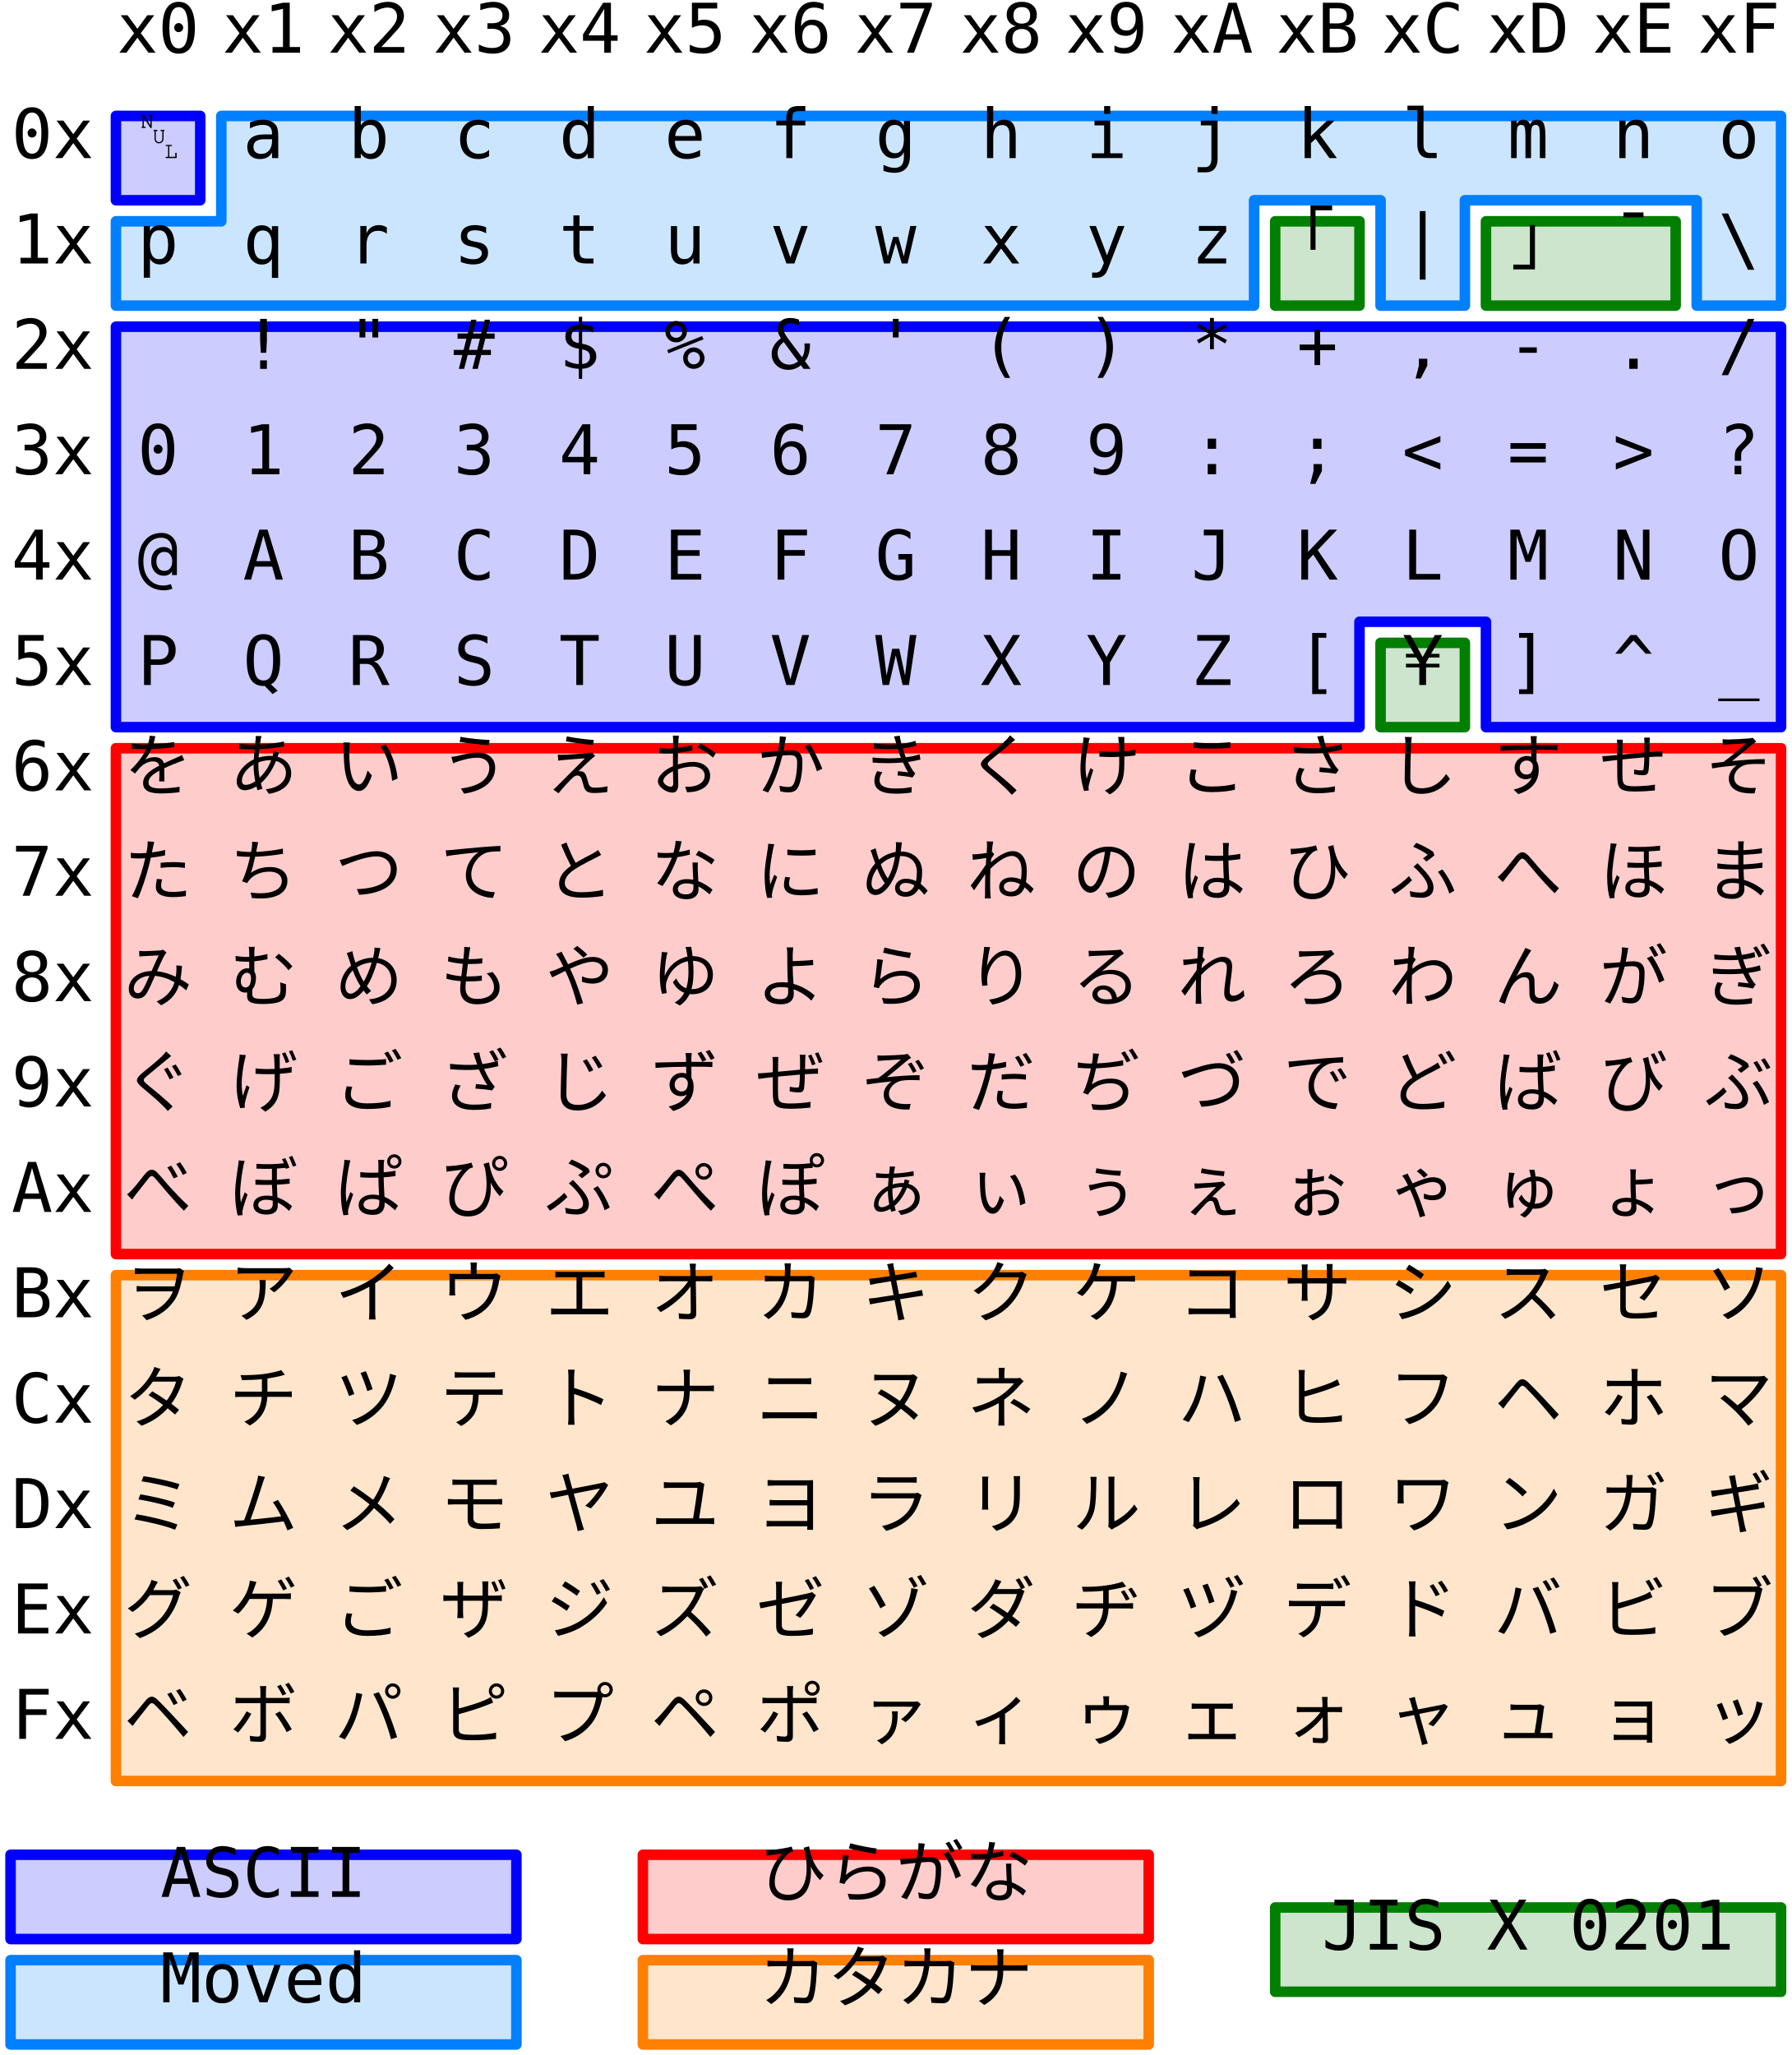
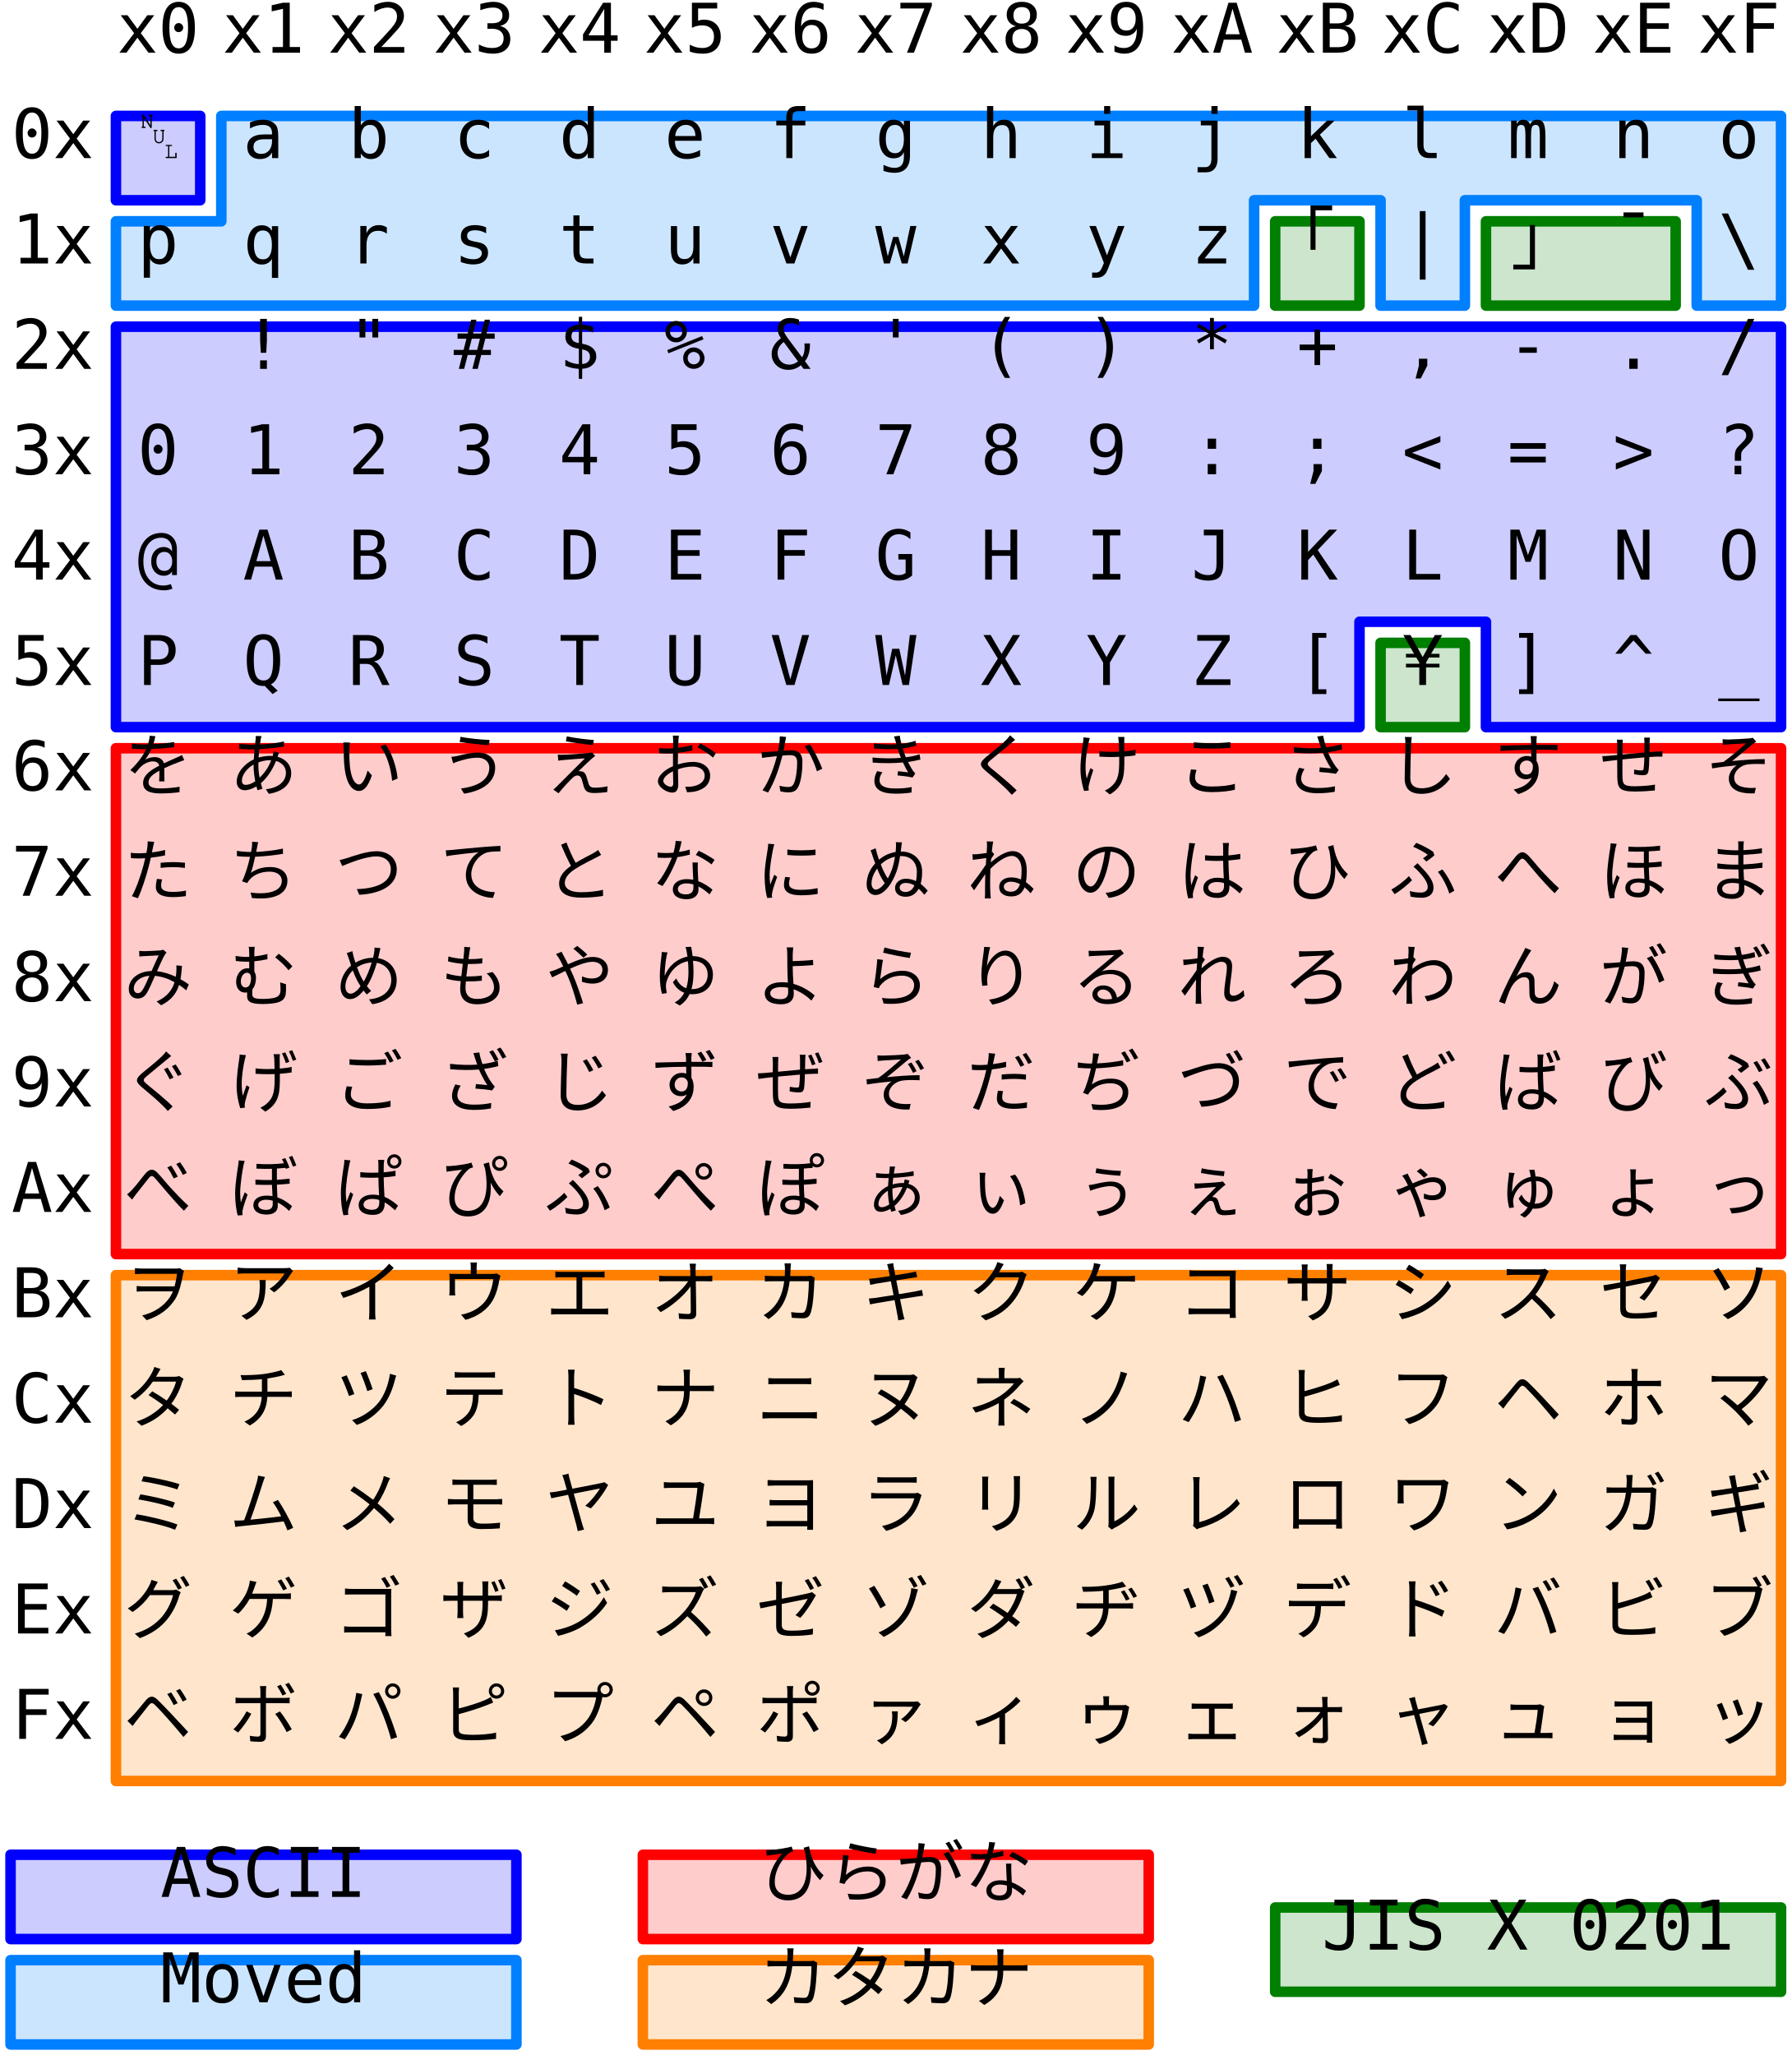
<svg xmlns="http://www.w3.org/2000/svg" width="340" height="390" viewBox="0 0 340 390">
  <style>
    path { stroke-width: 2px; stroke-linejoin: round; fill-rule: evenodd }
    text { font: 13px monospace; text-anchor: middle; alignment-baseline: central }
  </style>
  <path d="M22,22h16v16h-16zM22,62h316v76h-56v-20h-24v20h-236zM2,352h96v16h-96z" fill="rgba(0, 0, 255, 0.2)" stroke="rgb(0, 0, 255)" />
  <path d="M42,22h296v36h-16v-20h-44v20h-16v-20h-24v20h-216v-16h20zM2,372h96v16h-96z" fill="rgba(0, 127, 255, 0.2)" stroke="rgb(0, 127, 255)" />
  <path d="M22,142h316v96h-316zM122,352h96v16h-96z" fill="rgba(255, 0, 0, 0.2)" stroke="rgb(255, 0, 0)" />
  <path d="M22,242h316v96h-316zM122,372h96v16h-96z" fill="rgba(255, 127, 0, 0.2)" stroke="rgb(255, 127, 0)" />
  <path d="M242,42h16v16h-16zM282,42h36v16h-36zM262,122h16v16h-16zM242,362h96v16h-96z" fill="rgba(0, 127, 0, 0.2)" stroke="rgb(0, 127, 0)" />
  <text x="30" y="10">x0</text>
  <text x="50" y="10">x1</text>
  <text x="70" y="10">x2</text>
  <text x="90" y="10">x3</text>
  <text x="110" y="10">x4</text>
  <text x="130" y="10">x5</text>
  <text x="150" y="10">x6</text>
  <text x="170" y="10">x7</text>
  <text x="190" y="10">x8</text>
  <text x="210" y="10">x9</text>
  <text x="230" y="10">xA</text>
  <text x="250" y="10">xB</text>
  <text x="270" y="10">xC</text>
  <text x="290" y="10">xD</text>
  <text x="310" y="10">xE</text>
  <text x="330" y="10">xF</text>
  <text x="10" y="30">0x</text>
  <text x="10" y="50">1x</text>
  <text x="10" y="70">2x</text>
  <text x="10" y="90">3x</text>
  <text x="10" y="110">4x</text>
  <text x="10" y="130">5x</text>
  <text x="10" y="150">6x</text>
  <text x="10" y="170">7x</text>
  <text x="10" y="190">8x</text>
  <text x="10" y="210">9x</text>
  <text x="10" y="230">Ax</text>
  <text x="10" y="250">Bx</text>
  <text x="10" y="270">Cx</text>
  <text x="10" y="290">Dx</text>
  <text x="10" y="310">Ex</text>
  <text x="10" y="330">Fx</text>
  <text x="30" y="30">␀</text>
  <text x="50" y="30">a</text>
  <text x="70" y="30">b</text>
  <text x="90" y="30">c</text>
  <text x="110" y="30">d</text>
  <text x="130" y="30">e</text>
  <text x="150" y="30">f</text>
  <text x="170" y="30">g</text>
  <text x="190" y="30">h</text>
  <text x="210" y="30">i</text>
  <text x="230" y="30">j</text>
  <text x="250" y="30">k</text>
  <text x="270" y="30">l</text>
  <text x="290" y="30">m</text>
  <text x="310" y="30">n</text>
  <text x="330" y="30">o</text>
  <text x="30" y="50">p</text>
  <text x="50" y="50">q</text>
  <text x="70" y="50">r</text>
  <text x="90" y="50">s</text>
  <text x="110" y="50">t</text>
  <text x="130" y="50">u</text>
  <text x="150" y="50">v</text>
  <text x="170" y="50">w</text>
  <text x="190" y="50">x</text>
  <text x="210" y="50">y</text>
  <text x="230" y="50">z</text>
  <text x="250" y="50">｢</text>
  <text x="270" y="50">|</text>
  <text x="290" y="50">｣</text>
  <text x="310" y="50">¯</text>
  <text x="330" y="50">\</text>
  <text x="30" y="70"> </text>
  <text x="50" y="70">!</text>
  <text x="70" y="70">"</text>
  <text x="90" y="70">#</text>
  <text x="110" y="70">$</text>
  <text x="130" y="70">%</text>
  <text x="150" y="70">&amp;</text>
  <text x="170" y="70">'</text>
  <text x="190" y="70">(</text>
  <text x="210" y="70">)</text>
  <text x="230" y="70">*</text>
  <text x="250" y="70">+</text>
  <text x="270" y="70">,</text>
  <text x="290" y="70">-</text>
  <text x="310" y="70">.</text>
  <text x="330" y="70">/</text>
  <text x="30" y="90">0</text>
  <text x="50" y="90">1</text>
  <text x="70" y="90">2</text>
  <text x="90" y="90">3</text>
  <text x="110" y="90">4</text>
  <text x="130" y="90">5</text>
  <text x="150" y="90">6</text>
  <text x="170" y="90">7</text>
  <text x="190" y="90">8</text>
  <text x="210" y="90">9</text>
  <text x="230" y="90">:</text>
  <text x="250" y="90">;</text>
  <text x="270" y="90">&lt;</text>
  <text x="290" y="90">=</text>
  <text x="310" y="90">&gt;</text>
  <text x="330" y="90">?</text>
  <text x="30" y="110">@</text>
  <text x="50" y="110">A</text>
  <text x="70" y="110">B</text>
  <text x="90" y="110">C</text>
  <text x="110" y="110">D</text>
  <text x="130" y="110">E</text>
  <text x="150" y="110">F</text>
  <text x="170" y="110">G</text>
  <text x="190" y="110">H</text>
  <text x="210" y="110">I</text>
  <text x="230" y="110">J</text>
  <text x="250" y="110">K</text>
  <text x="270" y="110">L</text>
  <text x="290" y="110">M</text>
  <text x="310" y="110">N</text>
  <text x="330" y="110">O</text>
  <text x="30" y="130">P</text>
  <text x="50" y="130">Q</text>
  <text x="70" y="130">R</text>
  <text x="90" y="130">S</text>
  <text x="110" y="130">T</text>
  <text x="130" y="130">U</text>
  <text x="150" y="130">V</text>
  <text x="170" y="130">W</text>
  <text x="190" y="130">X</text>
  <text x="210" y="130">Y</text>
  <text x="230" y="130">Z</text>
  <text x="250" y="130">[</text>
  <text x="270" y="130">¥</text>
  <text x="290" y="130">]</text>
  <text x="310" y="130">^</text>
  <text x="330" y="130">_</text>
  <text x="30" y="150">を</text>
  <text x="50" y="150">あ</text>
  <text x="70" y="150">い</text>
  <text x="90" y="150">う</text>
  <text x="110" y="150">え</text>
  <text x="130" y="150">お</text>
  <text x="150" y="150">か</text>
  <text x="170" y="150">き</text>
  <text x="190" y="150">く</text>
  <text x="210" y="150">け</text>
  <text x="230" y="150">こ</text>
  <text x="250" y="150">さ</text>
  <text x="270" y="150">し</text>
  <text x="290" y="150">す</text>
  <text x="310" y="150">せ</text>
  <text x="330" y="150">そ</text>
  <text x="30" y="170">た</text>
  <text x="50" y="170">ち</text>
  <text x="70" y="170">つ</text>
  <text x="90" y="170">て</text>
  <text x="110" y="170">と</text>
  <text x="130" y="170">な</text>
  <text x="150" y="170">に</text>
  <text x="170" y="170">ぬ</text>
  <text x="190" y="170">ね</text>
  <text x="210" y="170">の</text>
  <text x="230" y="170">は</text>
  <text x="250" y="170">ひ</text>
  <text x="270" y="170">ふ</text>
  <text x="290" y="170">へ</text>
  <text x="310" y="170">ほ</text>
  <text x="330" y="170">ま</text>
  <text x="30" y="190">み</text>
  <text x="50" y="190">む</text>
  <text x="70" y="190">め</text>
  <text x="90" y="190">も</text>
  <text x="110" y="190">や</text>
  <text x="130" y="190">ゆ</text>
  <text x="150" y="190">よ</text>
  <text x="170" y="190">ら</text>
  <text x="190" y="190">り</text>
  <text x="210" y="190">る</text>
  <text x="230" y="190">れ</text>
  <text x="250" y="190">ろ</text>
  <text x="270" y="190">わ</text>
  <text x="290" y="190">ん</text>
  <text x="310" y="190">が</text>
  <text x="330" y="190">ぎ</text>
  <text x="30" y="210">ぐ</text>
  <text x="50" y="210">げ</text>
  <text x="70" y="210">ご</text>
  <text x="90" y="210">ざ</text>
  <text x="110" y="210">じ</text>
  <text x="130" y="210">ず</text>
  <text x="150" y="210">ぜ</text>
  <text x="170" y="210">ぞ</text>
  <text x="190" y="210">だ</text>
  <text x="210" y="210">ぢ</text>
  <text x="230" y="210">づ</text>
  <text x="250" y="210">で</text>
  <text x="270" y="210">ど</text>
  <text x="290" y="210">ば</text>
  <text x="310" y="210">び</text>
  <text x="330" y="210">ぶ</text>
  <text x="30" y="230">べ</text>
  <text x="50" y="230">ぼ</text>
  <text x="70" y="230">ぱ</text>
  <text x="90" y="230">ぴ</text>
  <text x="110" y="230">ぷ</text>
  <text x="130" y="230">ぺ</text>
  <text x="150" y="230">ぽ</text>
  <text x="170" y="230">ぁ</text>
  <text x="190" y="230">ぃ</text>
  <text x="210" y="230">ぅ</text>
  <text x="230" y="230">ぇ</text>
  <text x="250" y="230">ぉ</text>
  <text x="270" y="230">ゃ</text>
  <text x="290" y="230">ゅ</text>
  <text x="310" y="230">ょ</text>
  <text x="330" y="230">っ</text>
  <text x="30" y="250">ヲ</text>
  <text x="50" y="250">ア</text>
  <text x="70" y="250">イ</text>
  <text x="90" y="250">ウ</text>
  <text x="110" y="250">エ</text>
  <text x="130" y="250">オ</text>
  <text x="150" y="250">カ</text>
  <text x="170" y="250">キ</text>
  <text x="190" y="250">ク</text>
  <text x="210" y="250">ケ</text>
  <text x="230" y="250">コ</text>
  <text x="250" y="250">サ</text>
  <text x="270" y="250">シ</text>
  <text x="290" y="250">ス</text>
  <text x="310" y="250">セ</text>
  <text x="330" y="250">ソ</text>
  <text x="30" y="270">タ</text>
  <text x="50" y="270">チ</text>
  <text x="70" y="270">ツ</text>
  <text x="90" y="270">テ</text>
  <text x="110" y="270">ト</text>
  <text x="130" y="270">ナ</text>
  <text x="150" y="270">ニ</text>
  <text x="170" y="270">ヌ</text>
  <text x="190" y="270">ネ</text>
  <text x="210" y="270">ノ</text>
  <text x="230" y="270">ハ</text>
  <text x="250" y="270">ヒ</text>
  <text x="270" y="270">フ</text>
  <text x="290" y="270">ヘ</text>
  <text x="310" y="270">ホ</text>
  <text x="330" y="270">マ</text>
  <text x="30" y="290">ミ</text>
  <text x="50" y="290">ム</text>
  <text x="70" y="290">メ</text>
  <text x="90" y="290">モ</text>
  <text x="110" y="290">ヤ</text>
  <text x="130" y="290">ユ</text>
  <text x="150" y="290">ヨ</text>
  <text x="170" y="290">ラ</text>
  <text x="190" y="290">リ</text>
  <text x="210" y="290">ル</text>
  <text x="230" y="290">レ</text>
  <text x="250" y="290">ロ</text>
  <text x="270" y="290">ワ</text>
  <text x="290" y="290">ン</text>
  <text x="310" y="290">ガ</text>
  <text x="330" y="290">ギ</text>
  <text x="30" y="310">グ</text>
  <text x="50" y="310">ゲ</text>
-   <text x="70" y="310">ご</text>
+   <text x="70" y="310">ゴ</text>
  <text x="90" y="310">ザ</text>
  <text x="110" y="310">ジ</text>
  <text x="130" y="310">ズ</text>
  <text x="150" y="310">ゼ</text>
  <text x="170" y="310">ゾ</text>
  <text x="190" y="310">ダ</text>
  <text x="210" y="310">ヂ</text>
  <text x="230" y="310">ヅ</text>
  <text x="250" y="310">デ</text>
  <text x="270" y="310">ド</text>
  <text x="290" y="310">バ</text>
  <text x="310" y="310">ビ</text>
  <text x="330" y="310">ブ</text>
  <text x="30" y="330">ベ</text>
  <text x="50" y="330">ボ</text>
  <text x="70" y="330">パ</text>
  <text x="90" y="330">ピ</text>
  <text x="110" y="330">プ</text>
  <text x="130" y="330">ペ</text>
  <text x="150" y="330">ポ</text>
  <text x="170" y="330">ァ</text>
  <text x="190" y="330">ィ</text>
  <text x="210" y="330">ゥ</text>
  <text x="230" y="330">ェ</text>
  <text x="250" y="330">ォ</text>
  <text x="270" y="330">ャ</text>
  <text x="290" y="330">ュ</text>
  <text x="310" y="330">ョ</text>
  <text x="330" y="330">ッ</text>
  <text x="50" y="360">ASCII</text>
  <text x="50" y="380">Moved</text>
  <text x="170" y="360">ひらがな</text>
  <text x="170" y="380">カタカナ</text>
  <text x="290" y="370">JIS X 0201</text>
</svg>
